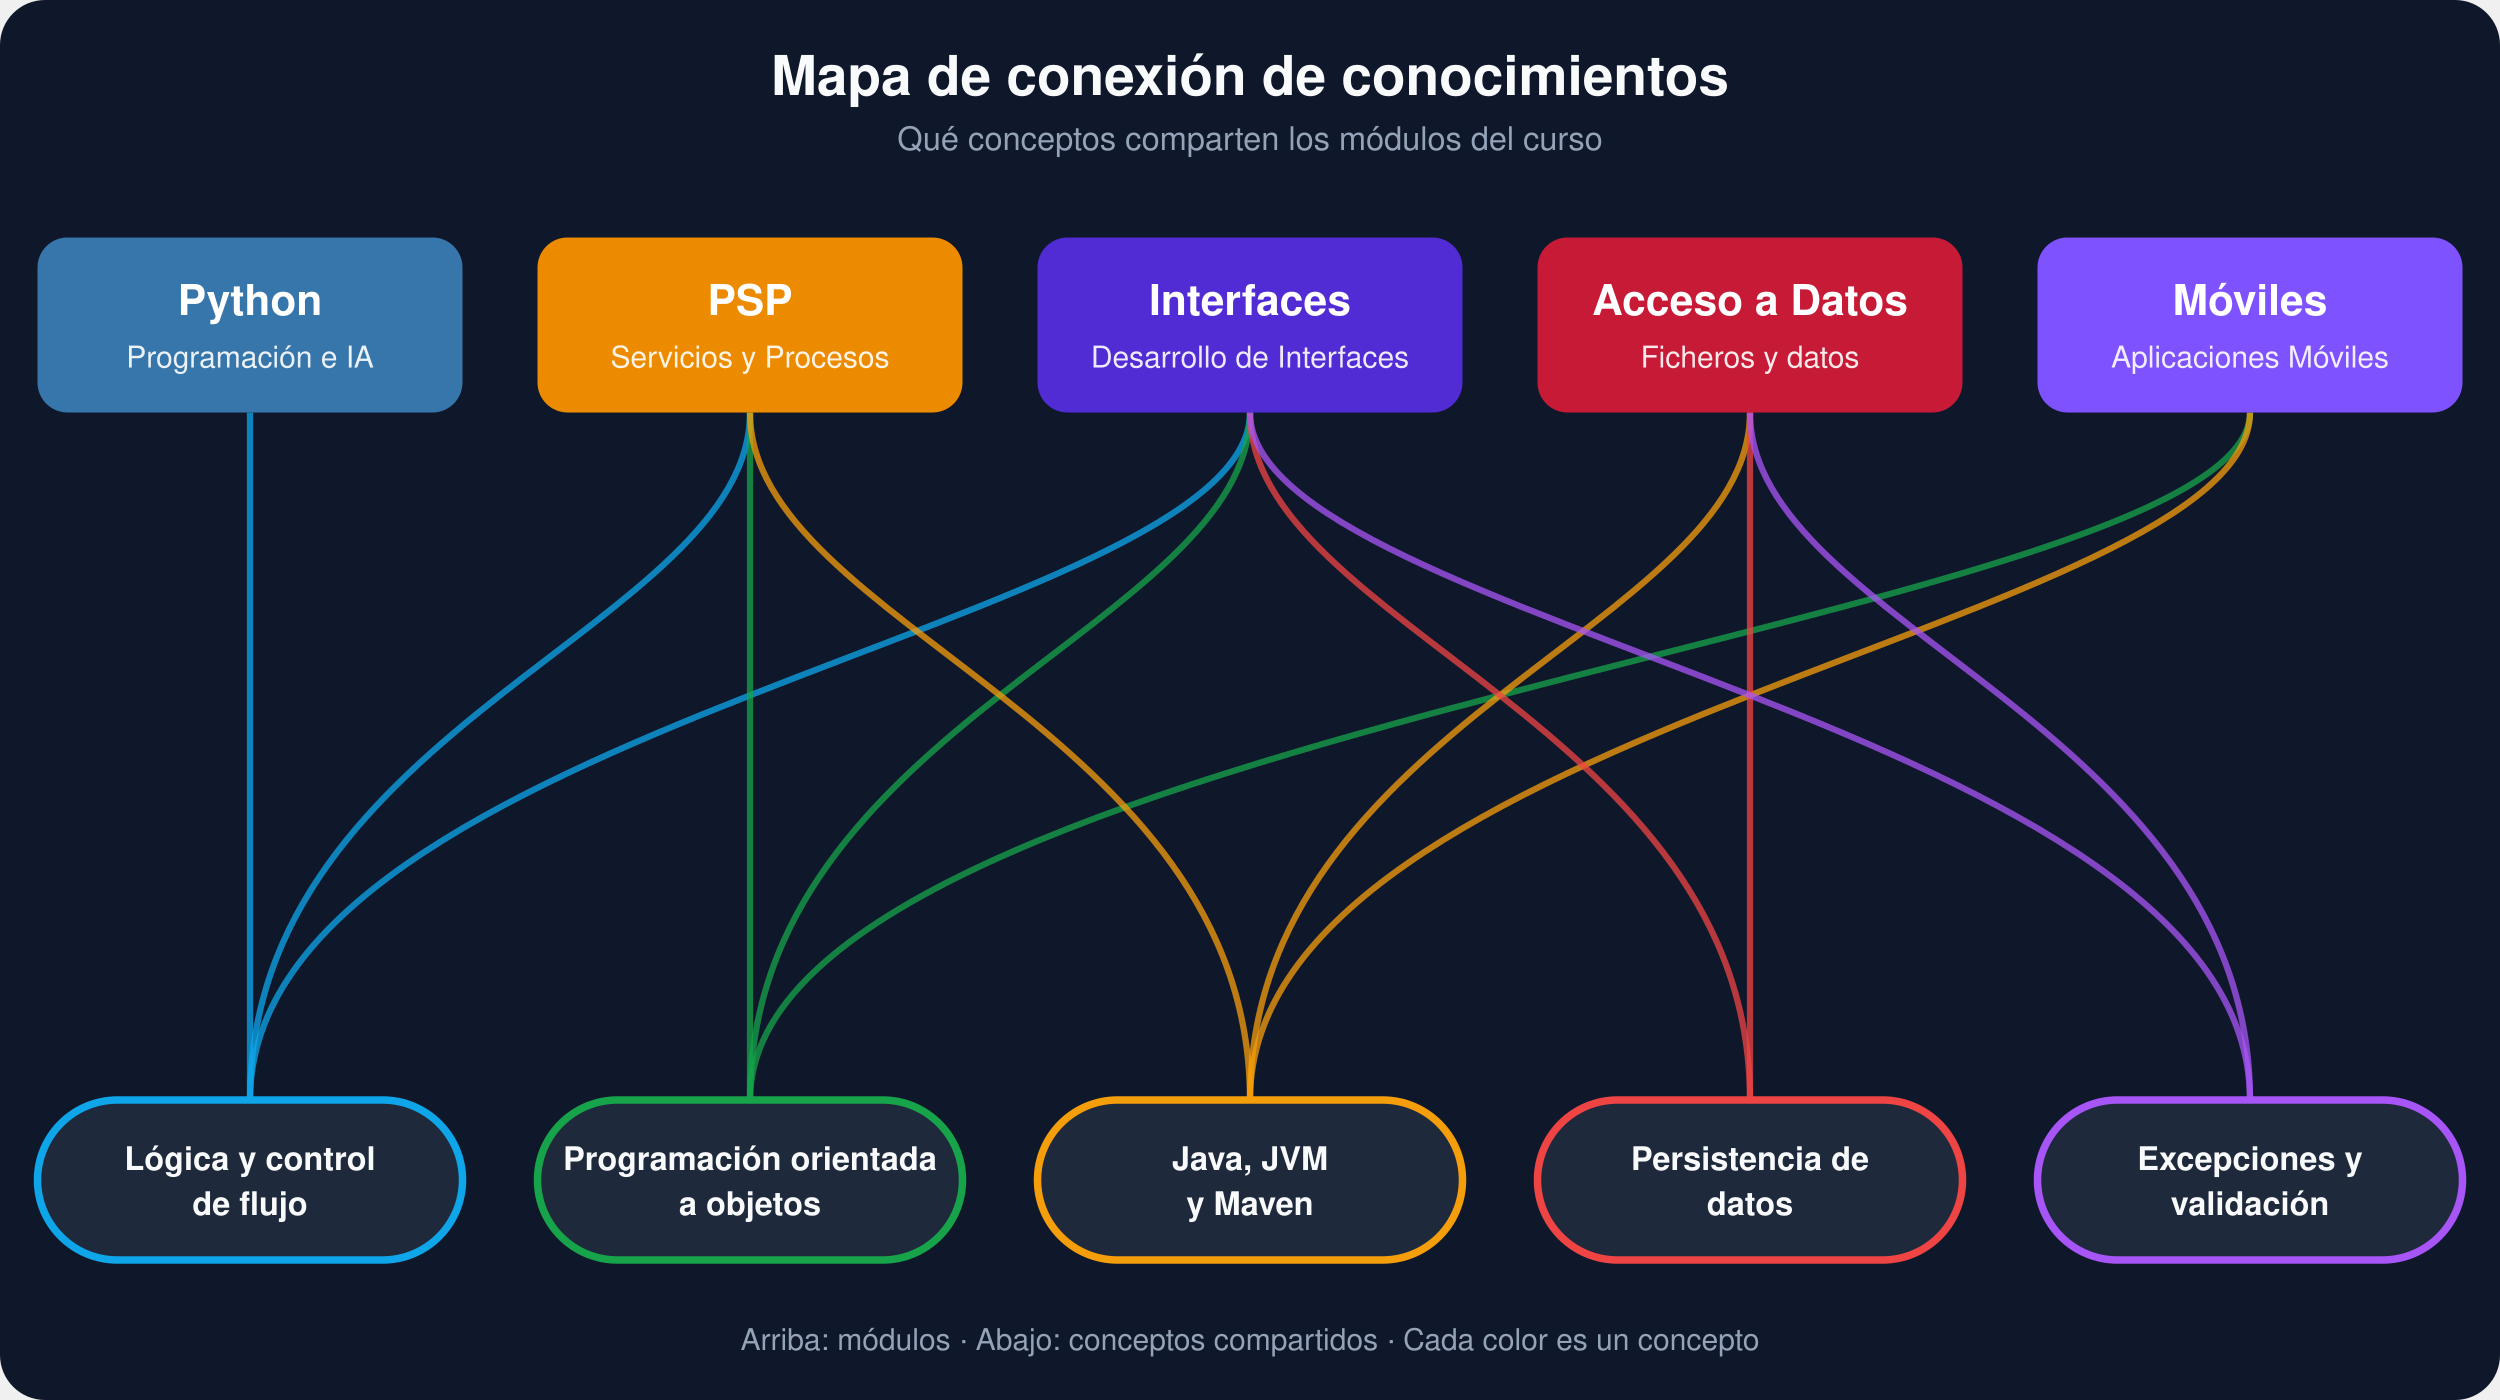
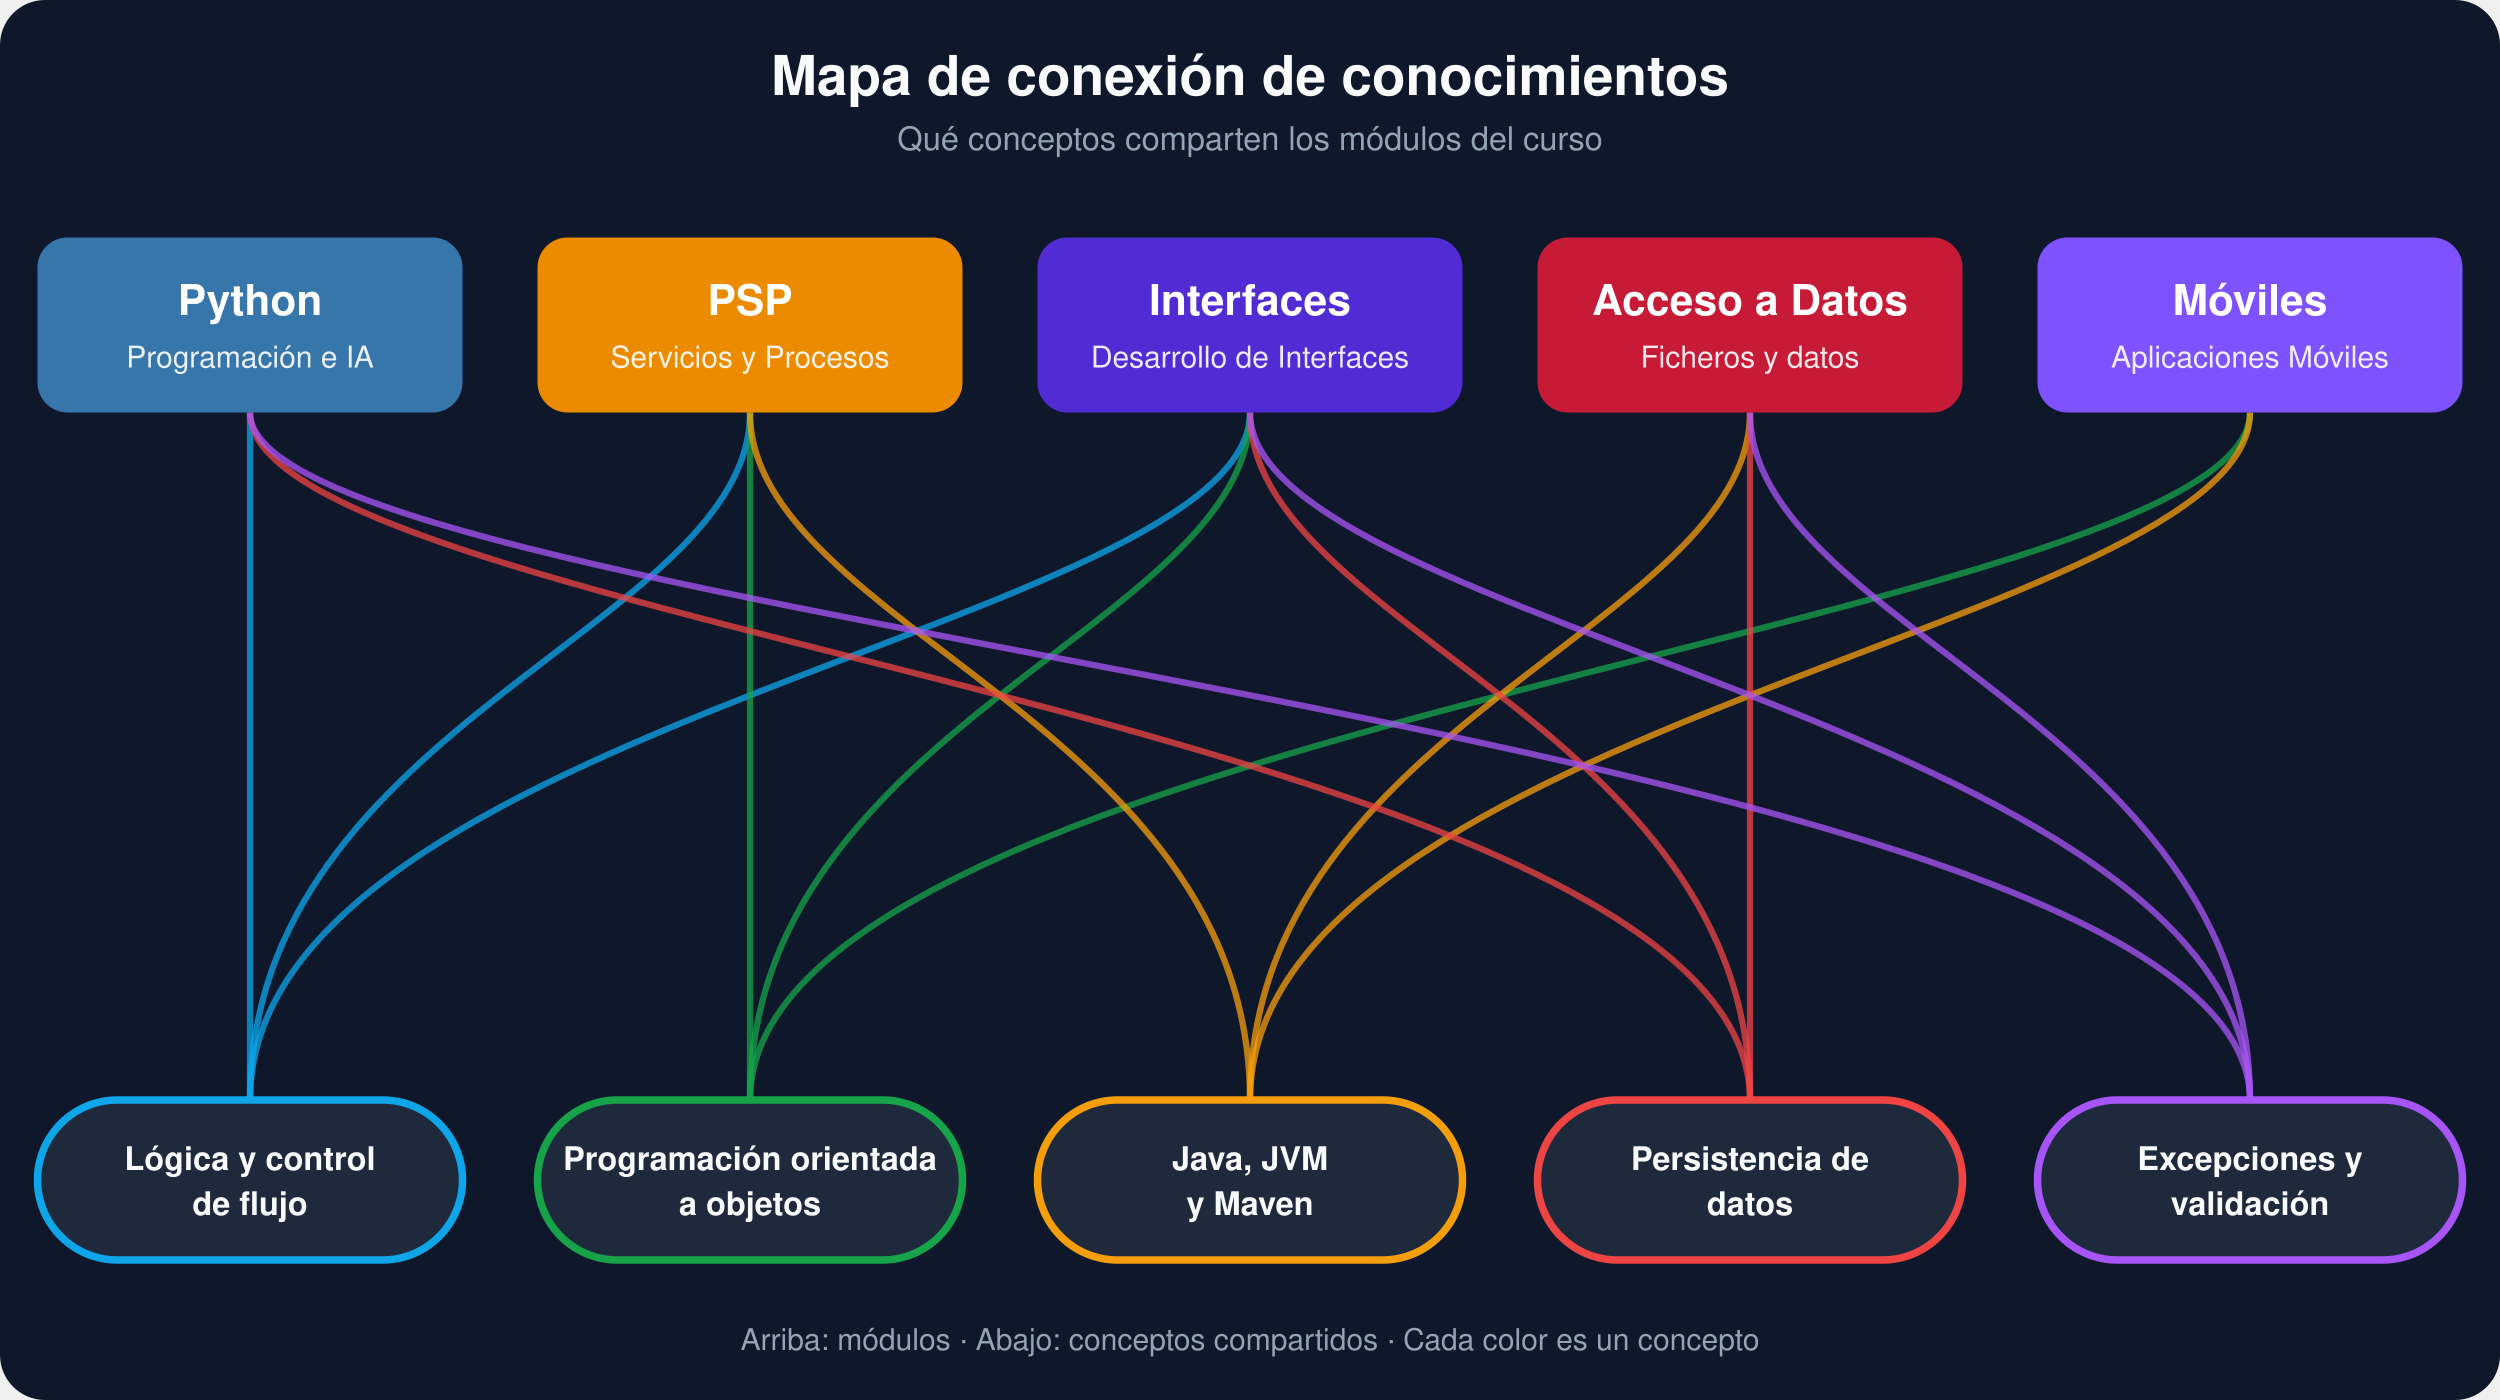
<svg xmlns="http://www.w3.org/2000/svg" viewBox="0 0 1000 560" width="1000" role="img" aria-label="Mapa de conexión de conocimientos entre módulos" font-family="Segoe UI,Helvetica,Arial,sans-serif">
  <rect width="1000" height="560" rx="18" fill="#0f172a" />
  <text x="500" y="38" text-anchor="middle" font-size="22" font-weight="700" fill="#f8fafc">Mapa de conexión de conocimientos</text>
  <text x="500" y="60" text-anchor="middle" font-size="13" fill="#94a3b8">Qué conceptos comparten los módulos del curso</text>
  <path d="M100.0,165 C100.0,250 100.0,290 100.0,440" fill="none" stroke="#0ea5e9" stroke-width="2.5" stroke-opacity="0.75" />
  <path d="M300.0,165 C300.0,250 100.0,290 100.0,440" fill="none" stroke="#0ea5e9" stroke-width="2.5" stroke-opacity="0.75" />
  <path d="M500.0,165 C500.0,250 100.0,290 100.0,440" fill="none" stroke="#0ea5e9" stroke-width="2.5" stroke-opacity="0.75" />
  <path d="M300.0,165 C300.0,250 300.0,290 300.0,440" fill="none" stroke="#16a34a" stroke-width="2.5" stroke-opacity="0.75" />
  <path d="M500.0,165 C500.0,250 300.0,290 300.0,440" fill="none" stroke="#16a34a" stroke-width="2.5" stroke-opacity="0.75" />
  <path d="M900.0,165 C900.0,250 300.0,290 300.0,440" fill="none" stroke="#16a34a" stroke-width="2.5" stroke-opacity="0.75" />
  <path d="M300.0,165 C300.0,250 500.0,290 500.0,440" fill="none" stroke="#f59e0b" stroke-width="2.5" stroke-opacity="0.75" />
  <path d="M700.0,165 C700.0,250 500.0,290 500.0,440" fill="none" stroke="#f59e0b" stroke-width="2.5" stroke-opacity="0.75" />
  <path d="M900.0,165 C900.0,250 500.0,290 500.0,440" fill="none" stroke="#f59e0b" stroke-width="2.5" stroke-opacity="0.75" />
  <path d="M500.0,165 C500.0,250 700.0,290 700.0,440" fill="none" stroke="#ef4444" stroke-width="2.5" stroke-opacity="0.75" />
  <path d="M700.0,165 C700.0,250 700.0,290 700.0,440" fill="none" stroke="#ef4444" stroke-width="2.5" stroke-opacity="0.75" />
  <path d="M500.0,165 C500.0,250 900.0,290 900.0,440" fill="none" stroke="#a855f7" stroke-width="2.5" stroke-opacity="0.75" />
  <path d="M700.0,165 C700.0,250 900.0,290 900.0,440" fill="none" stroke="#a855f7" stroke-width="2.5" stroke-opacity="0.75" />
+   <path d="M100.0,165 C100.0,250 700.0,290 700.0,440" fill="none" stroke="#ef4444" stroke-width="2.5" stroke-opacity="0.75" />
+   <path d="M100.0,165 C100.0,250 900.0,290 900.0,440" fill="none" stroke="#a855f7" stroke-width="2.5" stroke-opacity="0.75" />
  <rect x="15" y="95" width="170" height="70" rx="12" fill="#3776AB" />
  <text x="100.0" y="126" text-anchor="middle" font-size="17" font-weight="700" fill="#fff">Python</text>
  <text x="100.0" y="147" text-anchor="middle" font-size="12" fill="#fff" fill-opacity="0.9">Programación e IA</text>
  <rect x="215" y="95" width="170" height="70" rx="12" fill="#ED8B00" />
  <text x="300.0" y="126" text-anchor="middle" font-size="17" font-weight="700" fill="#fff">PSP</text>
  <text x="300.0" y="147" text-anchor="middle" font-size="12" fill="#fff" fill-opacity="0.9">Servicios y Procesos</text>
  <rect x="415" y="95" width="170" height="70" rx="12" fill="#512BD4" />
  <text x="500.0" y="126" text-anchor="middle" font-size="17" font-weight="700" fill="#fff">Interfaces</text>
  <text x="500.0" y="147" text-anchor="middle" font-size="12" fill="#fff" fill-opacity="0.9">Desarrollo de Interfaces</text>
  <rect x="615" y="95" width="170" height="70" rx="12" fill="#C71A36" />
  <text x="700.0" y="126" text-anchor="middle" font-size="17" font-weight="700" fill="#fff">Acceso a Datos</text>
  <text x="700.0" y="147" text-anchor="middle" font-size="12" fill="#fff" fill-opacity="0.9">Ficheros y datos</text>
  <rect x="815" y="95" width="170" height="70" rx="12" fill="#7F52FF" />
  <text x="900.0" y="126" text-anchor="middle" font-size="17" font-weight="700" fill="#fff">Móviles</text>
  <text x="900.0" y="147" text-anchor="middle" font-size="12" fill="#fff" fill-opacity="0.9">Aplicaciones Móviles</text>
  <rect x="15" y="440" width="170" height="64" rx="32" fill="#1e293b" stroke="#0ea5e9" stroke-width="3" />
  <text x="100.0" y="468" text-anchor="middle" font-size="13" font-weight="600" fill="#f8fafc">Lógica y control</text>
  <text x="100.0" y="486" text-anchor="middle" font-size="13" font-weight="600" fill="#f8fafc">de flujo</text>
  <rect x="215" y="440" width="170" height="64" rx="32" fill="#1e293b" stroke="#16a34a" stroke-width="3" />
  <text x="300.0" y="468" text-anchor="middle" font-size="13" font-weight="600" fill="#f8fafc">Programación orientada</text>
  <text x="300.0" y="486" text-anchor="middle" font-size="13" font-weight="600" fill="#f8fafc">a objetos</text>
  <rect x="415" y="440" width="170" height="64" rx="32" fill="#1e293b" stroke="#f59e0b" stroke-width="3" />
  <text x="500.0" y="468" text-anchor="middle" font-size="13" font-weight="600" fill="#f8fafc">Java, JVM</text>
  <text x="500.0" y="486" text-anchor="middle" font-size="13" font-weight="600" fill="#f8fafc">y Maven</text>
  <rect x="615" y="440" width="170" height="64" rx="32" fill="#1e293b" stroke="#ef4444" stroke-width="3" />
  <text x="700.0" y="468" text-anchor="middle" font-size="13" font-weight="600" fill="#f8fafc">Persistencia de</text>
  <text x="700.0" y="486" text-anchor="middle" font-size="13" font-weight="600" fill="#f8fafc">datos</text>
  <rect x="815" y="440" width="170" height="64" rx="32" fill="#1e293b" stroke="#a855f7" stroke-width="3" />
  <text x="900.0" y="468" text-anchor="middle" font-size="13" font-weight="600" fill="#f8fafc">Excepciones y</text>
  <text x="900.0" y="486" text-anchor="middle" font-size="13" font-weight="600" fill="#f8fafc">validación</text>
  <text x="500" y="540" text-anchor="middle" font-size="12" fill="#94a3b8">Arriba: módulos · Abajo: conceptos compartidos · Cada color es un concepto</text>
</svg>
